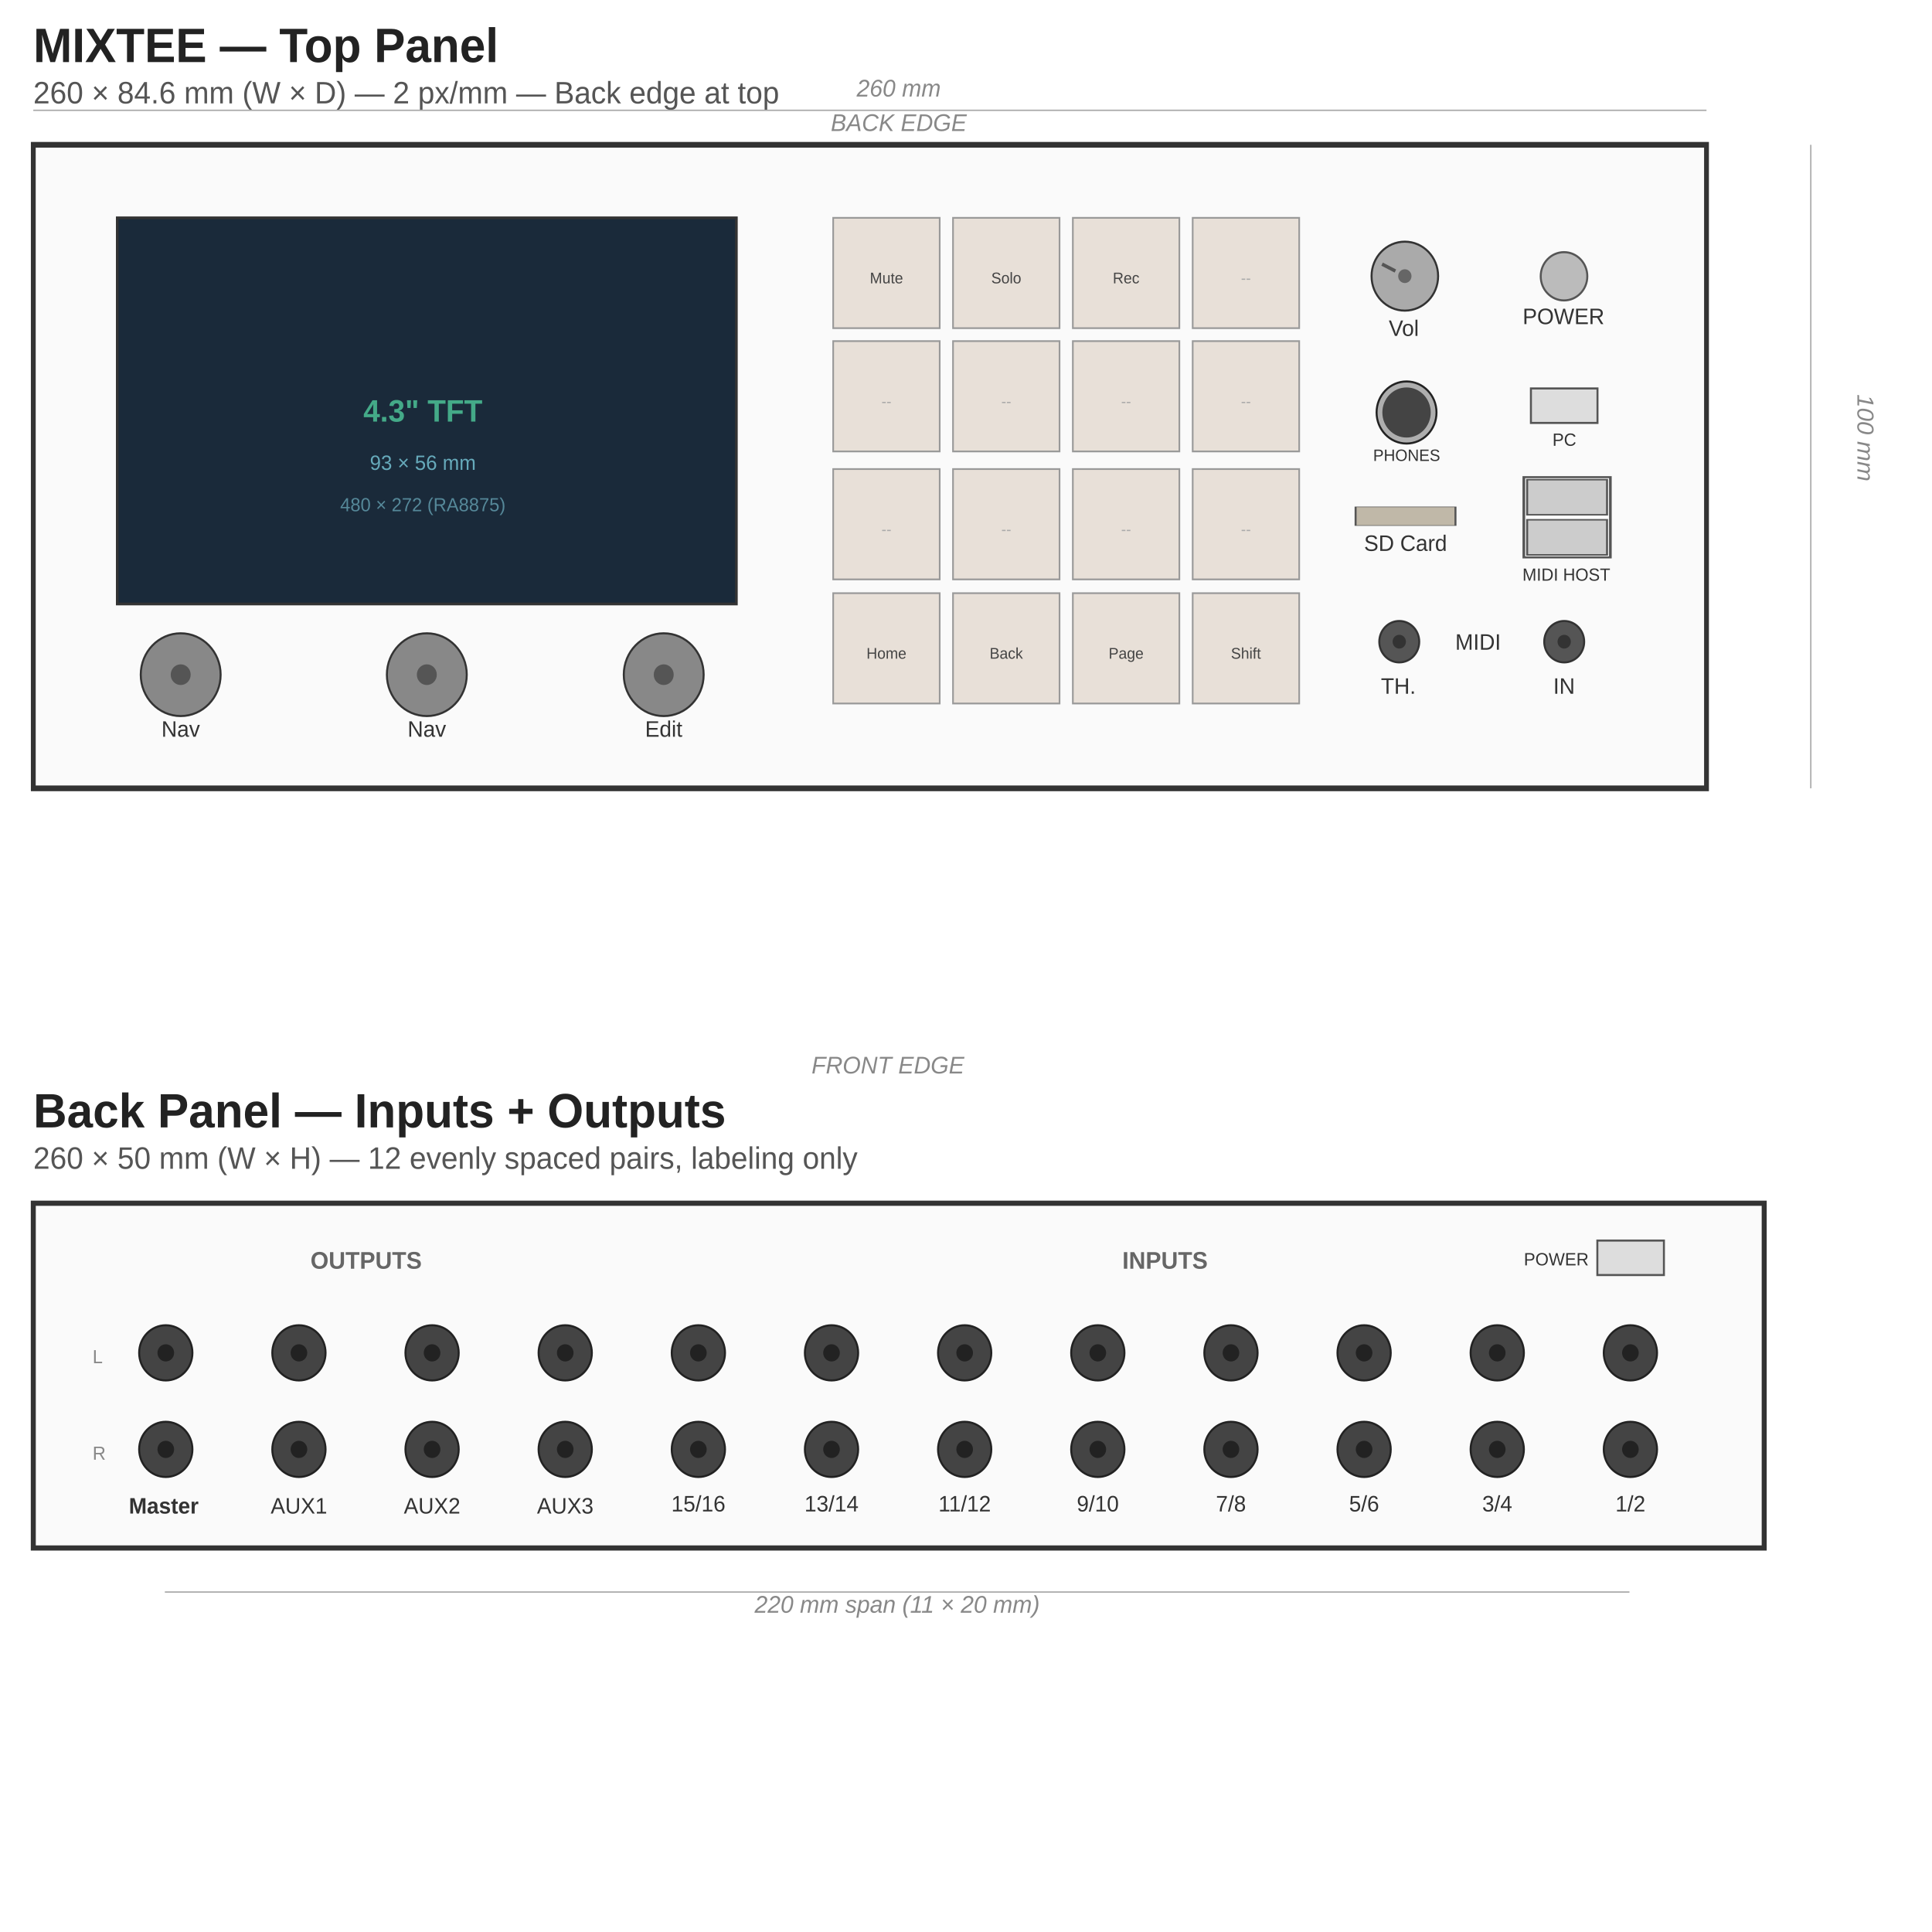
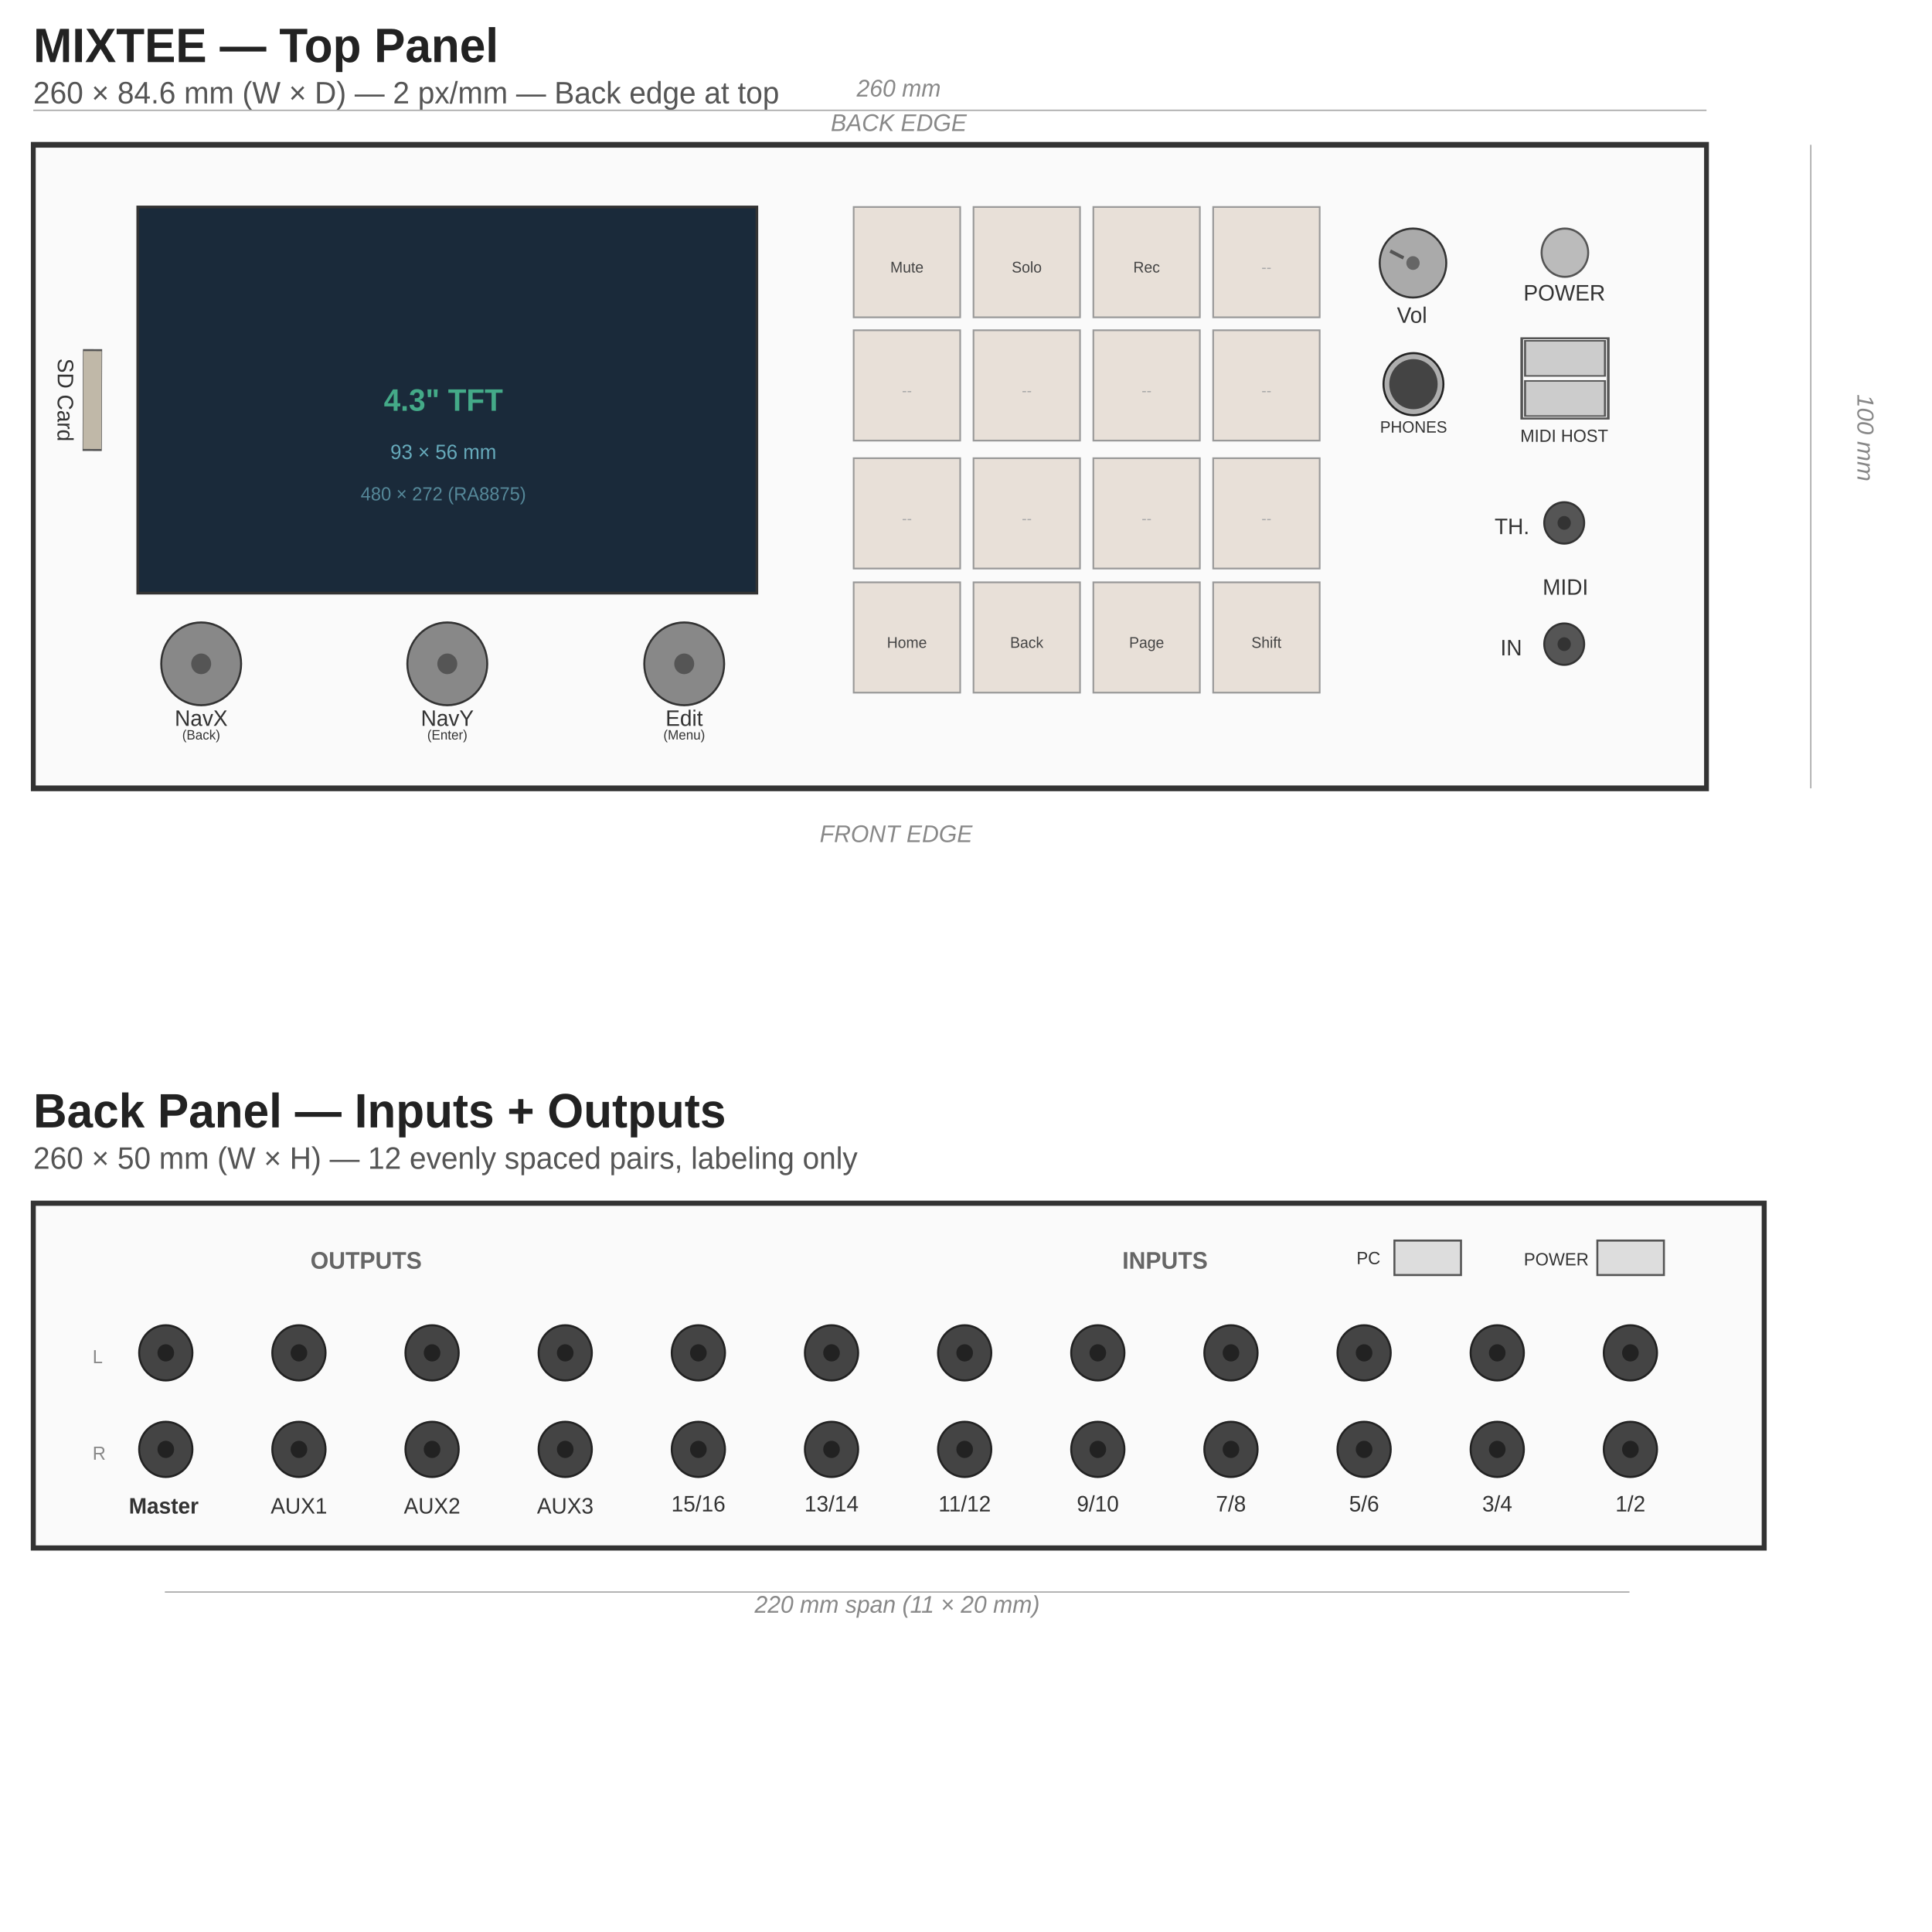
<svg xmlns="http://www.w3.org/2000/svg" width="100%" height="100%" viewBox="0 0 851 851" version="1.1" xml:space="preserve" style="fill-rule:evenodd;clip-rule:evenodd;">
  <g transform="matrix(1.4662,0,0,1.51856,14.662,27.3341)">
    <text x="0px" y="0px" style="font-family:'Arial-BoldMT', 'Arial', sans-serif;font-weight:700;font-size:14px;fill:rgb(34,34,34);">MIXTEE — T<tspan x="81.409px 89.961px " y="0px 0px ">op</tspan> Panel</text>
  </g>
  <g transform="matrix(1.4662,0,0,1.51856,14.662,45.5568)">
    <text x="0px" y="0px" style="font-family:'ArialMT', 'Arial', sans-serif;font-size:9px;fill:rgb(85,85,85);">260 × 84.6 mm (W × D) — 2 px/mm — Back edge at top</text>
  </g>
  <g transform="matrix(1.4662,0,0,1.51856,14.662,63.7795)">
    <g transform="matrix(0.966667,0,0,1.10454,0,0)">
      <rect x="0" y="0" width="520" height="169" style="fill:rgb(250,250,250);stroke:rgb(51,51,51);stroke-width:1.5px;" />
    </g>
-     <g transform="matrix(1,0,0,1,88.2258,103.698)">
+     <g transform="matrix(1,0,0,1,94.3797,100.551)">
      <circle cx="30" cy="50" r="12" style="fill:rgb(136,136,136);stroke:rgb(51,51,51);stroke-width:0.6px;" />
      <circle cx="30" cy="50" r="3" style="fill:rgb(85,85,85);" />
      <g transform="matrix(1,0,0,1,30,68)">
-         <text x="-5.78px" y="0px" style="font-family:'ArialMT', 'Arial', sans-serif;font-size:6.5px;fill:rgb(51,51,51);">Nav</text>
+         <text x="-7.947px" y="0px" style="font-family:'ArialMT', 'Arial', sans-serif;font-size:6.5px;fill:rgb(51,51,51);">NavY</text>
+         <g transform="matrix(3.95111,0,0,3.95111,6.0376,3.95111)">
+                 </g>
+         <text x="-6.038px" y="3.951px" style="font-family:'ArialMT', 'Arial', sans-serif;font-size:3.951px;fill:rgb(51,51,51);">(Enter)</text>
      </g>
    </g>
    <g transform="matrix(1,0,0,1,260,-4)">
      <text x="-20.422px" y="0px" style="font-family:'Arial-ItalicMT', 'Arial', sans-serif;font-style:italic;font-size:7px;fill:rgb(136,136,136);">BACK EDGE</text>
    </g>
-     <g transform="matrix(1,0,0,1,256.744,269.372)">
+     <g transform="matrix(1,0,0,1,259.204,202.255)">
      <text x="-22.945px" y="0px" style="font-family:'Arial-ItalicMT', 'Arial', sans-serif;font-style:italic;font-size:7px;fill:rgb(136,136,136);">FRONT EDGE</text>
    </g>
    <g transform="matrix(0.966667,0,0,1,1.77636e-14,0)">
      <path d="M0,-10L520,-10" style="fill:none;fill-rule:nonzero;stroke:rgb(170,170,170);stroke-width:0.4px;" />
    </g>
    <g transform="matrix(1,0,0,1,260,-14)">
      <text x="-12.643px" y="0px" style="font-family:'Arial-ItalicMT', 'Arial', sans-serif;font-style:italic;font-size:7px;fill:rgb(136,136,136);">260 mm</text>
    </g>
    <g transform="matrix(1,0,0,1.10454,0,-1.42109e-14)">
      <path d="M534,0L534,169" style="fill:none;fill-rule:nonzero;stroke:rgb(170,170,170);stroke-width:0.4px;" />
    </g>
    <g transform="matrix(-3.82857e-16,1,-1,-3.82857e-16,548,85)">
      <text x="-12.643px" y="0px" style="font-family:'Arial-ItalicMT', 'Arial', sans-serif;font-style:italic;font-size:7px;fill:rgb(136,136,136);">100 mm</text>
    </g>
-     <g transform="matrix(1,0,0,1,14.2836,103.698)">
+     <g transform="matrix(1,0,0,1,20.4374,100.551)">
      <circle cx="30" cy="50" r="12" style="fill:rgb(136,136,136);stroke:rgb(51,51,51);stroke-width:0.6px;" />
      <circle cx="30" cy="50" r="3" style="fill:rgb(85,85,85);" />
      <g transform="matrix(1,0,0,1,30,68)">
-         <text x="-5.78px" y="0px" style="font-family:'ArialMT', 'Arial', sans-serif;font-size:6.5px;fill:rgb(51,51,51);">Nav</text>
-       </g>
-     </g>
-     <g transform="matrix(1,0,0,1,159.395,45.6983)">
+         <text x="-7.947px" y="0px" style="font-family:'ArialMT', 'Arial', sans-serif;font-size:6.5px;fill:rgb(51,51,51);">NavX</text>
+         <g transform="matrix(3.95111,0,0,3.95111,5.7077,3.95111)">
+                 </g>
+         <text x="-5.708px" y="3.951px" style="font-family:'ArialMT', 'Arial', sans-serif;font-size:3.951px;fill:rgb(51,51,51);">(Back)</text>
+       </g>
+     </g>
+     <g transform="matrix(1,0,0,1,165.549,42.551)">
      <circle cx="30" cy="108" r="12" style="fill:rgb(136,136,136);stroke:rgb(51,51,51);stroke-width:0.6px;" />
      <circle cx="30" cy="108" r="3" style="fill:rgb(85,85,85);" />
      <g transform="matrix(1,0,0,1,30,126)">
        <text x="-5.6px" y="0px" style="font-family:'ArialMT', 'Arial', sans-serif;font-size:6.5px;fill:rgb(51,51,51);">Edit</text>
-       </g>
-     </g>
-     <g transform="matrix(1,0,0,1,-25.9557,-1.71119)">
+         <g transform="matrix(3.95111,0,0,3.95111,6.25753,3.95111)">
+                 </g>
+         <text x="-6.258px" y="3.951px" style="font-family:'ArialMT', 'Arial', sans-serif;font-size:3.951px;fill:rgb(51,51,51);">(Menu)</text>
+       </g>
+     </g>
+     <g transform="matrix(1,0,0,1,-19.8019,-4.85855)">
      <g transform="matrix(1,0,0,1,1.18154,-6.10192)">
        <rect x="50" y="29" width="186" height="112" style="fill:rgb(26,42,58);stroke:rgb(51,51,51);stroke-width:0.8px;" />
      </g>
      <g transform="matrix(1,0,0,1,143,82)">
        <text x="-17.886px" y="0px" style="font-family:'Arial-BoldMT', 'Arial', sans-serif;font-weight:700;font-size:9px;fill:rgb(68,170,136);">4.3" TFT</text>
      </g>
      <g transform="matrix(1,0,0,1,143,96)">
        <text x="-15.924px" y="0px" style="font-family:'ArialMT', 'Arial', sans-serif;font-size:6px;fill:rgb(102,170,187);">93 × 56 mm</text>
      </g>
      <g transform="matrix(1,0,0,1,143,108)">
        <text x="-24.844px" y="0px" style="font-family:'ArialMT', 'Arial', sans-serif;font-size:5.5px;fill:rgb(85,136,153);">480 × 272 (RA8875)</text>
      </g>
    </g>
-     <g transform="matrix(1,0,0,1,-9.69436,-7.81311)">
+     <g transform="matrix(1,0,0,1,-3.54051,-10.9605)">
      <rect x="250" y="29" width="32" height="32" style="fill:rgb(232,224,216);stroke:rgb(153,153,153);stroke-width:0.5px;" />
    </g>
-     <g transform="matrix(1,0,0,1,256.306,40.1869)">
+     <g transform="matrix(1,0,0,1,262.459,37.0395)">
      <text x="-5.002px" y="0px" style="font-family:'ArialMT', 'Arial', sans-serif;font-size:4.5px;fill:rgb(68,68,68);">Mute</text>
    </g>
-     <g transform="matrix(1,0,0,1,-9.69436,-7.81311)">
+     <g transform="matrix(1,0,0,1,-3.54051,-10.9605)">
      <rect x="286" y="29" width="32" height="32" style="fill:rgb(232,224,216);stroke:rgb(153,153,153);stroke-width:0.5px;" />
    </g>
-     <g transform="matrix(1,0,0,1,292.306,40.1869)">
+     <g transform="matrix(1,0,0,1,298.459,37.0395)">
      <text x="-4.503px" y="0px" style="font-family:'ArialMT', 'Arial', sans-serif;font-size:4.5px;fill:rgb(68,68,68);">Solo</text>
    </g>
-     <g transform="matrix(1,0,0,1,-9.69436,-7.81311)">
+     <g transform="matrix(1,0,0,1,-3.54051,-10.9605)">
      <rect x="322" y="29" width="32" height="32" style="fill:rgb(232,224,216);stroke:rgb(153,153,153);stroke-width:0.5px;" />
    </g>
-     <g transform="matrix(1,0,0,1,328.306,40.1869)">
+     <g transform="matrix(1,0,0,1,334.459,37.0395)">
      <text x="-4.001px" y="0px" style="font-family:'ArialMT', 'Arial', sans-serif;font-size:4.5px;fill:rgb(68,68,68);">Rec</text>
    </g>
-     <g transform="matrix(1,0,0,1,-9.69436,-7.81311)">
+     <g transform="matrix(1,0,0,1,-3.54051,-10.9605)">
      <rect x="358" y="29" width="32" height="32" style="fill:rgb(232,224,216);stroke:rgb(153,153,153);stroke-width:0.5px;" />
    </g>
-     <g transform="matrix(1,0,0,1,364.306,40.1869)">
-       <text x="-1.499px" y="0px" style="font-family:'ArialMT', 'Arial', sans-serif;font-size:4.5px;fill:rgb(170,170,170);">--</text>
-     </g>
-     <g transform="matrix(1,0,0,1,-9.69436,29.0574)">
+     <g transform="matrix(1,0,0,1,370.459,37.0395)">
+       <text x="-1.499px" y="0px" style="font-family:'ArialMT', 'Arial', sans-serif;font-size:4.5px;fill:rgb(170,170,170);">--</text>
+     </g>
+     <g transform="matrix(1,0,0,1,-3.54051,25.91)">
      <rect x="250" y="65" width="32" height="32" style="fill:rgb(232,224,216);stroke:rgb(153,153,153);stroke-width:0.5px;" />
    </g>
-     <g transform="matrix(1,0,0,1,256.306,113.057)">
-       <text x="-1.499px" y="0px" style="font-family:'ArialMT', 'Arial', sans-serif;font-size:4.5px;fill:rgb(170,170,170);">--</text>
-     </g>
-     <g transform="matrix(1,0,0,1,-9.69436,29.0574)">
+     <g transform="matrix(1,0,0,1,262.459,109.91)">
+       <text x="-1.499px" y="0px" style="font-family:'ArialMT', 'Arial', sans-serif;font-size:4.5px;fill:rgb(170,170,170);">--</text>
+     </g>
+     <g transform="matrix(1,0,0,1,-3.54051,25.91)">
      <rect x="286" y="65" width="32" height="32" style="fill:rgb(232,224,216);stroke:rgb(153,153,153);stroke-width:0.5px;" />
    </g>
-     <g transform="matrix(1,0,0,1,292.306,113.057)">
-       <text x="-1.499px" y="0px" style="font-family:'ArialMT', 'Arial', sans-serif;font-size:4.5px;fill:rgb(170,170,170);">--</text>
-     </g>
-     <g transform="matrix(1,0,0,1,-9.69436,29.0574)">
+     <g transform="matrix(1,0,0,1,298.459,109.91)">
+       <text x="-1.499px" y="0px" style="font-family:'ArialMT', 'Arial', sans-serif;font-size:4.5px;fill:rgb(170,170,170);">--</text>
+     </g>
+     <g transform="matrix(1,0,0,1,-3.54051,25.91)">
      <rect x="322" y="65" width="32" height="32" style="fill:rgb(232,224,216);stroke:rgb(153,153,153);stroke-width:0.5px;" />
    </g>
-     <g transform="matrix(1,0,0,1,328.306,113.057)">
-       <text x="-1.499px" y="0px" style="font-family:'ArialMT', 'Arial', sans-serif;font-size:4.5px;fill:rgb(170,170,170);">--</text>
-     </g>
-     <g transform="matrix(1,0,0,1,-9.69436,29.0574)">
+     <g transform="matrix(1,0,0,1,334.459,109.91)">
+       <text x="-1.499px" y="0px" style="font-family:'ArialMT', 'Arial', sans-serif;font-size:4.5px;fill:rgb(170,170,170);">--</text>
+     </g>
+     <g transform="matrix(1,0,0,1,-3.54051,25.91)">
      <rect x="358" y="65" width="32" height="32" style="fill:rgb(232,224,216);stroke:rgb(153,153,153);stroke-width:0.5px;" />
    </g>
-     <g transform="matrix(1,0,0,1,364.306,113.057)">
-       <text x="-1.499px" y="0px" style="font-family:'ArialMT', 'Arial', sans-serif;font-size:4.5px;fill:rgb(170,170,170);">--</text>
-     </g>
-     <g transform="matrix(1,0,0,1,-9.69436,-8.05648)">
+     <g transform="matrix(1,0,0,1,370.459,109.91)">
+       <text x="-1.499px" y="0px" style="font-family:'ArialMT', 'Arial', sans-serif;font-size:4.5px;fill:rgb(170,170,170);">--</text>
+     </g>
+     <g transform="matrix(1,0,0,1,-3.54051,-11.2038)">
      <rect x="250" y="65" width="32" height="32" style="fill:rgb(232,224,216);stroke:rgb(153,153,153);stroke-width:0.5px;" />
    </g>
-     <g transform="matrix(1,0,0,1,256.306,75.9435)">
-       <text x="-1.499px" y="0px" style="font-family:'ArialMT', 'Arial', sans-serif;font-size:4.5px;fill:rgb(170,170,170);">--</text>
-     </g>
-     <g transform="matrix(1,0,0,1,-9.69436,-8.05648)">
+     <g transform="matrix(1,0,0,1,262.459,72.7962)">
+       <text x="-1.499px" y="0px" style="font-family:'ArialMT', 'Arial', sans-serif;font-size:4.5px;fill:rgb(170,170,170);">--</text>
+     </g>
+     <g transform="matrix(1,0,0,1,-3.54051,-11.2038)">
      <rect x="286" y="65" width="32" height="32" style="fill:rgb(232,224,216);stroke:rgb(153,153,153);stroke-width:0.5px;" />
    </g>
-     <g transform="matrix(1,0,0,1,292.306,75.9435)">
-       <text x="-1.499px" y="0px" style="font-family:'ArialMT', 'Arial', sans-serif;font-size:4.5px;fill:rgb(170,170,170);">--</text>
-     </g>
-     <g transform="matrix(1,0,0,1,-9.69436,-8.05648)">
+     <g transform="matrix(1,0,0,1,298.459,72.7962)">
+       <text x="-1.499px" y="0px" style="font-family:'ArialMT', 'Arial', sans-serif;font-size:4.5px;fill:rgb(170,170,170);">--</text>
+     </g>
+     <g transform="matrix(1,0,0,1,-3.54051,-11.2038)">
      <rect x="322" y="65" width="32" height="32" style="fill:rgb(232,224,216);stroke:rgb(153,153,153);stroke-width:0.5px;" />
    </g>
-     <g transform="matrix(1,0,0,1,328.306,75.9435)">
-       <text x="-1.499px" y="0px" style="font-family:'ArialMT', 'Arial', sans-serif;font-size:4.5px;fill:rgb(170,170,170);">--</text>
-     </g>
-     <g transform="matrix(1,0,0,1,-9.69436,-8.05648)">
+     <g transform="matrix(1,0,0,1,334.459,72.7962)">
+       <text x="-1.499px" y="0px" style="font-family:'ArialMT', 'Arial', sans-serif;font-size:4.5px;fill:rgb(170,170,170);">--</text>
+     </g>
+     <g transform="matrix(1,0,0,1,-3.54051,-11.2038)">
      <rect x="358" y="65" width="32" height="32" style="fill:rgb(232,224,216);stroke:rgb(153,153,153);stroke-width:0.5px;" />
    </g>
-     <g transform="matrix(1,0,0,1,364.306,75.9435)">
-       <text x="-1.499px" y="0px" style="font-family:'ArialMT', 'Arial', sans-serif;font-size:4.5px;fill:rgb(170,170,170);">--</text>
-     </g>
-     <g transform="matrix(1,0,0,1,-9.69436,29.0574)">
+     <g transform="matrix(1,0,0,1,370.459,72.7962)">
+       <text x="-1.499px" y="0px" style="font-family:'ArialMT', 'Arial', sans-serif;font-size:4.5px;fill:rgb(170,170,170);">--</text>
+     </g>
+     <g transform="matrix(1,0,0,1,-3.54051,25.91)">
      <rect x="250" y="101" width="32" height="32" style="fill:rgb(232,224,216);stroke:rgb(153,153,153);stroke-width:0.5px;" />
    </g>
-     <g transform="matrix(1,0,0,1,256.306,149.057)">
+     <g transform="matrix(1,0,0,1,262.459,145.91)">
      <text x="-6.002px" y="0px" style="font-family:'ArialMT', 'Arial', sans-serif;font-size:4.5px;fill:rgb(68,68,68);">Home</text>
    </g>
-     <g transform="matrix(1,0,0,1,-9.69436,29.0574)">
+     <g transform="matrix(1,0,0,1,-3.54051,25.91)">
      <rect x="286" y="101" width="32" height="32" style="fill:rgb(232,224,216);stroke:rgb(153,153,153);stroke-width:0.5px;" />
    </g>
-     <g transform="matrix(1,0,0,1,292.306,149.057)">
+     <g transform="matrix(1,0,0,1,298.459,145.91)">
      <text x="-5.002px" y="0px" style="font-family:'ArialMT', 'Arial', sans-serif;font-size:4.5px;fill:rgb(68,68,68);">Back</text>
    </g>
-     <g transform="matrix(1,0,0,1,-9.69436,29.0574)">
+     <g transform="matrix(1,0,0,1,-3.54051,25.91)">
      <rect x="322" y="101" width="32" height="32" style="fill:rgb(232,224,216);stroke:rgb(153,153,153);stroke-width:0.5px;" />
    </g>
-     <g transform="matrix(1,0,0,1,328.306,149.057)">
+     <g transform="matrix(1,0,0,1,334.459,145.91)">
      <text x="-5.255px" y="0px" style="font-family:'ArialMT', 'Arial', sans-serif;font-size:4.5px;fill:rgb(68,68,68);">Page</text>
    </g>
-     <g transform="matrix(1,0,0,1,-9.69436,29.0574)">
+     <g transform="matrix(1,0,0,1,-3.54051,25.91)">
      <rect x="358" y="101" width="32" height="32" style="fill:rgb(232,224,216);stroke:rgb(153,153,153);stroke-width:0.5px;" />
    </g>
-     <g transform="matrix(1,0,0,1,364.306,149.057)">
+     <g transform="matrix(1,0,0,1,370.459,145.91)">
      <text x="-4.502px" y="0px" style="font-family:'ArialMT', 'Arial', sans-serif;font-size:4.5px;fill:rgb(68,68,68);">Shift</text>
    </g>
-     <g transform="matrix(1,0,0,1,-17.7486,55.7939)">
+     <g transform="matrix(-0.00387395,0.96551,-1.03571,-0.00387395,73.2047,-340.929)">
      <g transform="matrix(1,0,0,0.270312,0,39.774)">
        <rect x="415" y="35" width="30" height="20" style="fill:rgb(192,184,168);stroke:rgb(85,85,85);stroke-width:0.6px;" />
      </g>
      <g transform="matrix(1,0,0,1,430,62)">
        <text x="-12.462px" y="0px" style="font-family:'ArialMT', 'Arial', sans-serif;font-size:6.5px;fill:rgb(51,51,51);">SD Card</text>
      </g>
    </g>
-     <g transform="matrix(1,0,0,1,-17.9594,-42.9007)">
+     <g transform="matrix(1,0,0,1,-15.5062,-46.7034)">
      <circle cx="430" cy="81" r="10" style="fill:rgb(170,170,170);stroke:rgb(51,51,51);stroke-width:0.6px;" />
      <circle cx="430" cy="81" r="2" style="fill:rgb(102,102,102);" />
      <g transform="matrix(1,0,0,1,-6.83913,4.51689)">
        <path d="M430,73L434,75" style="fill:none;fill-rule:nonzero;stroke:rgb(85,85,85);stroke-width:1px;" />
      </g>
      <g transform="matrix(1,0,0,1,429.688,98.3363)">
        <text x="-4.518px" y="0px" style="font-family:'ArialMT', 'Arial', sans-serif;font-size:6.5px;fill:rgb(51,51,51);">V<tspan x="-0.541px 3.074px " y="0px 0px ">ol</tspan>
        </text>
      </g>
    </g>
-     <g transform="matrix(1,0,0,1,-17.4469,-39.352)">
+     <g transform="matrix(1,0,0,1,-15.3677,-47.5715)">
      <circle cx="430" cy="117" r="9" style="fill:rgb(174,174,174);stroke:rgb(34,34,34);stroke-width:0.6px;" />
      <g transform="matrix(2.42227,0,0,2.42227,-611.575,-166.405)">
        <circle cx="430" cy="117" r="3" style="fill:rgb(68,68,68);" />
      </g>
      <g transform="matrix(0.73399,0,0,0.73399,430.037,131.052)">
        <g transform="matrix(6.5,0,0,6.5,13.7252,0)">
                </g>
        <text x="-13.725px" y="0px" style="font-family:'ArialMT', 'Arial', sans-serif;font-size:6.5px;fill:rgb(51,51,51);">PHONES</text>
      </g>
    </g>
  </g>
  <g transform="matrix(1.4662,0,0,1.51856,14.662,496.589)">
    <text x="0px" y="0px" style="font-family:'Arial-BoldMT', 'Arial', sans-serif;font-weight:700;font-size:14px;fill:rgb(34,34,34);">Back Panel — Inputs + Outputs</text>
  </g>
  <g transform="matrix(1.4662,0,0,1.51856,14.662,514.812)">
    <text x="0px" y="0px" style="font-family:'ArialMT', 'Arial', sans-serif;font-size:9px;fill:rgb(85,85,85);">260 × 50 mm (W × H) — 12 evenly spaced pairs, labeling only</text>
  </g>
  <g transform="matrix(1.4662,0,0,1.51856,14.662,416.085)">
    <g transform="matrix(1,0,0,1,0,75.0132)">
      <rect x="0" y="0" width="520" height="100" style="fill:rgb(250,250,250);stroke:rgb(51,51,51);stroke-width:1.5px;" />
    </g>
    <g transform="matrix(1,0,0,1,17.8053,121.412)">
      <text x="0px" y="0px" style="font-family:'ArialMT', 'Arial', sans-serif;font-size:5.5px;fill:rgb(136,136,136);">L</text>
    </g>
    <g transform="matrix(1,0,0,1,17.8053,149.412)">
      <text x="0px" y="0px" style="font-family:'ArialMT', 'Arial', sans-serif;font-size:5.5px;fill:rgb(136,136,136);">R</text>
    </g>
    <g transform="matrix(1,0,0,1,-0.194695,82.4116)">
      <circle cx="40" cy="36" r="8" style="fill:rgb(68,68,68);stroke:rgb(34,34,34);stroke-width:0.6px;" />
    </g>
    <g transform="matrix(1,0,0,1,-0.194695,82.4116)">
      <circle cx="40" cy="36" r="2.5" style="fill:rgb(34,34,34);" />
    </g>
    <g transform="matrix(1,0,0,1,-0.194695,82.4116)">
      <circle cx="40" cy="64" r="8" style="fill:rgb(68,68,68);stroke:rgb(34,34,34);stroke-width:0.6px;" />
    </g>
    <g transform="matrix(1,0,0,1,-0.194695,82.4116)">
      <circle cx="40" cy="64" r="2.5" style="fill:rgb(34,34,34);" />
    </g>
    <g transform="matrix(1,0,0,1,79.8092,165.02)">
      <text x="-8.49px" y="0px" style="font-family:'ArialMT', 'Arial', sans-serif;font-size:6.5px;fill:rgb(51,51,51);">AUX1</text>
    </g>
    <g transform="matrix(1,0,0,1,-0.194695,82.4116)">
      <circle cx="80" cy="36" r="8" style="fill:rgb(68,68,68);stroke:rgb(34,34,34);stroke-width:0.6px;" />
    </g>
    <g transform="matrix(1,0,0,1,-0.194695,82.4116)">
      <circle cx="80" cy="36" r="2.5" style="fill:rgb(34,34,34);" />
    </g>
    <g transform="matrix(1,0,0,1,-0.194695,82.4116)">
      <circle cx="80" cy="64" r="8" style="fill:rgb(68,68,68);stroke:rgb(34,34,34);stroke-width:0.6px;" />
    </g>
    <g transform="matrix(1,0,0,1,-0.194695,82.4116)">
      <circle cx="80" cy="64" r="2.5" style="fill:rgb(34,34,34);" />
    </g>
    <g transform="matrix(1,0,0,1,119.809,165.02)">
      <text x="-8.49px" y="0px" style="font-family:'ArialMT', 'Arial', sans-serif;font-size:6.5px;fill:rgb(51,51,51);">AUX2</text>
    </g>
    <g transform="matrix(1,0,0,1,-0.194695,82.4116)">
      <circle cx="120" cy="36" r="8" style="fill:rgb(68,68,68);stroke:rgb(34,34,34);stroke-width:0.6px;" />
    </g>
    <g transform="matrix(1,0,0,1,-0.194695,82.4116)">
      <circle cx="120" cy="36" r="2.5" style="fill:rgb(34,34,34);" />
    </g>
    <g transform="matrix(1,0,0,1,-0.194695,82.4116)">
      <circle cx="120" cy="64" r="8" style="fill:rgb(68,68,68);stroke:rgb(34,34,34);stroke-width:0.6px;" />
    </g>
    <g transform="matrix(1,0,0,1,-0.194695,82.4116)">
      <circle cx="120" cy="64" r="2.5" style="fill:rgb(34,34,34);" />
    </g>
    <g transform="matrix(1,0,0,1,159.809,165.02)">
      <text x="-8.49px" y="0px" style="font-family:'ArialMT', 'Arial', sans-serif;font-size:6.5px;fill:rgb(51,51,51);">AUX3</text>
    </g>
    <g transform="matrix(1,0,0,1,-0.194695,82.4116)">
      <circle cx="160" cy="36" r="8" style="fill:rgb(68,68,68);stroke:rgb(34,34,34);stroke-width:0.6px;" />
    </g>
    <g transform="matrix(1,0,0,1,-0.194695,82.4116)">
      <circle cx="160" cy="36" r="2.5" style="fill:rgb(34,34,34);" />
    </g>
    <g transform="matrix(1,0,0,1,-0.194695,82.4116)">
      <circle cx="160" cy="64" r="8" style="fill:rgb(68,68,68);stroke:rgb(34,34,34);stroke-width:0.6px;" />
    </g>
    <g transform="matrix(1,0,0,1,-0.194695,82.4116)">
      <circle cx="160" cy="64" r="2.5" style="fill:rgb(34,34,34);" />
    </g>
    <g transform="matrix(1,0,0,1,39.1853,165.026)">
      <text x="-10.477px" y="0px" style="font-family:'Arial-BoldMT', 'Arial', sans-serif;font-weight:700;font-size:6.5px;fill:rgb(51,51,51);">Master</text>
    </g>
    <g transform="matrix(1,0,0,1,-0.194695,82.4116)">
      <circle cx="200" cy="36" r="8" style="fill:rgb(68,68,68);stroke:rgb(34,34,34);stroke-width:0.6px;" />
    </g>
    <g transform="matrix(1,0,0,1,-0.194695,82.4116)">
      <circle cx="200" cy="36" r="2.5" style="fill:rgb(34,34,34);" />
    </g>
    <g transform="matrix(1,0,0,1,-0.194695,82.4116)">
      <circle cx="200" cy="64" r="8" style="fill:rgb(68,68,68);stroke:rgb(34,34,34);stroke-width:0.6px;" />
    </g>
    <g transform="matrix(1,0,0,1,-0.194695,82.4116)">
      <circle cx="200" cy="64" r="2.5" style="fill:rgb(34,34,34);" />
    </g>
    <g transform="matrix(1,0,0,1,199.805,164.412)">
      <text x="-8.133px" y="0px" style="font-family:'ArialMT', 'Arial', sans-serif;font-size:6.5px;fill:rgb(51,51,51);">15/16</text>
    </g>
    <g transform="matrix(1,0,0,1,-0.194695,82.4116)">
      <circle cx="240" cy="36" r="8" style="fill:rgb(68,68,68);stroke:rgb(34,34,34);stroke-width:0.6px;" />
    </g>
    <g transform="matrix(1,0,0,1,-0.194695,82.4116)">
      <circle cx="240" cy="36" r="2.5" style="fill:rgb(34,34,34);" />
    </g>
    <g transform="matrix(1,0,0,1,-0.194695,82.4116)">
      <circle cx="240" cy="64" r="8" style="fill:rgb(68,68,68);stroke:rgb(34,34,34);stroke-width:0.6px;" />
    </g>
    <g transform="matrix(1,0,0,1,-0.194695,82.4116)">
      <circle cx="240" cy="64" r="2.5" style="fill:rgb(34,34,34);" />
    </g>
    <g transform="matrix(1,0,0,1,239.805,164.412)">
      <text x="-8.133px" y="0px" style="font-family:'ArialMT', 'Arial', sans-serif;font-size:6.5px;fill:rgb(51,51,51);">13/14</text>
    </g>
    <g transform="matrix(1,0,0,1,-0.194695,82.4116)">
      <circle cx="280" cy="36" r="8" style="fill:rgb(68,68,68);stroke:rgb(34,34,34);stroke-width:0.6px;" />
    </g>
    <g transform="matrix(1,0,0,1,-0.194695,82.4116)">
      <circle cx="280" cy="36" r="2.5" style="fill:rgb(34,34,34);" />
    </g>
    <g transform="matrix(1,0,0,1,-0.194695,82.4116)">
      <circle cx="280" cy="64" r="8" style="fill:rgb(68,68,68);stroke:rgb(34,34,34);stroke-width:0.6px;" />
    </g>
    <g transform="matrix(1,0,0,1,-0.194695,82.4116)">
      <circle cx="280" cy="64" r="2.5" style="fill:rgb(34,34,34);" />
    </g>
    <g transform="matrix(1,0,0,1,279.805,164.412)">
      <text x="-7.892px" y="0px" style="font-family:'ArialMT', 'Arial', sans-serif;font-size:6.5px;fill:rgb(51,51,51);">1<tspan x="-4.759px -1.144px " y="0px 0px ">1/</tspan>12</text>
    </g>
    <g transform="matrix(1,0,0,1,-0.194695,82.4116)">
      <circle cx="320" cy="36" r="8" style="fill:rgb(68,68,68);stroke:rgb(34,34,34);stroke-width:0.6px;" />
    </g>
    <g transform="matrix(1,0,0,1,-0.194695,82.4116)">
      <circle cx="320" cy="36" r="2.5" style="fill:rgb(34,34,34);" />
    </g>
    <g transform="matrix(1,0,0,1,-0.194695,82.4116)">
      <circle cx="320" cy="64" r="8" style="fill:rgb(68,68,68);stroke:rgb(34,34,34);stroke-width:0.6px;" />
    </g>
    <g transform="matrix(1,0,0,1,-0.194695,82.4116)">
      <circle cx="320" cy="64" r="2.5" style="fill:rgb(34,34,34);" />
    </g>
    <g transform="matrix(1,0,0,1,319.805,164.412)">
      <text x="-6.325px" y="0px" style="font-family:'ArialMT', 'Arial', sans-serif;font-size:6.5px;fill:rgb(51,51,51);">9/10</text>
    </g>
    <g transform="matrix(1,0,0,1,-0.194695,82.4116)">
      <circle cx="360" cy="36" r="8" style="fill:rgb(68,68,68);stroke:rgb(34,34,34);stroke-width:0.6px;" />
    </g>
    <g transform="matrix(1,0,0,1,-0.194695,82.4116)">
      <circle cx="360" cy="36" r="2.5" style="fill:rgb(34,34,34);" />
    </g>
    <g transform="matrix(1,0,0,1,-0.194695,82.4116)">
      <circle cx="360" cy="64" r="8" style="fill:rgb(68,68,68);stroke:rgb(34,34,34);stroke-width:0.6px;" />
    </g>
    <g transform="matrix(1,0,0,1,-0.194695,82.4116)">
      <circle cx="360" cy="64" r="2.5" style="fill:rgb(34,34,34);" />
    </g>
    <g transform="matrix(1,0,0,1,359.805,164.412)">
      <text x="-4.518px" y="0px" style="font-family:'ArialMT', 'Arial', sans-serif;font-size:6.5px;fill:rgb(51,51,51);">7/8</text>
    </g>
    <g transform="matrix(1,0,0,1,-0.194695,82.4116)">
      <circle cx="400" cy="36" r="8" style="fill:rgb(68,68,68);stroke:rgb(34,34,34);stroke-width:0.6px;" />
    </g>
    <g transform="matrix(1,0,0,1,-0.194695,82.4116)">
      <circle cx="400" cy="36" r="2.5" style="fill:rgb(34,34,34);" />
    </g>
    <g transform="matrix(1,0,0,1,-0.194695,82.4116)">
      <circle cx="400" cy="64" r="8" style="fill:rgb(68,68,68);stroke:rgb(34,34,34);stroke-width:0.6px;" />
    </g>
    <g transform="matrix(1,0,0,1,-0.194695,82.4116)">
      <circle cx="400" cy="64" r="2.5" style="fill:rgb(34,34,34);" />
    </g>
    <g transform="matrix(1,0,0,1,399.805,164.412)">
      <text x="-4.518px" y="0px" style="font-family:'ArialMT', 'Arial', sans-serif;font-size:6.5px;fill:rgb(51,51,51);">5/6</text>
    </g>
    <g transform="matrix(1,0,0,1,-0.194695,82.4116)">
      <circle cx="440" cy="36" r="8" style="fill:rgb(68,68,68);stroke:rgb(34,34,34);stroke-width:0.6px;" />
    </g>
    <g transform="matrix(1,0,0,1,-0.194695,82.4116)">
      <circle cx="440" cy="36" r="2.5" style="fill:rgb(34,34,34);" />
    </g>
    <g transform="matrix(1,0,0,1,-0.194695,82.4116)">
      <circle cx="440" cy="64" r="8" style="fill:rgb(68,68,68);stroke:rgb(34,34,34);stroke-width:0.6px;" />
    </g>
    <g transform="matrix(1,0,0,1,-0.194695,82.4116)">
      <circle cx="440" cy="64" r="2.5" style="fill:rgb(34,34,34);" />
    </g>
    <g transform="matrix(1,0,0,1,439.805,164.412)">
      <text x="-4.518px" y="0px" style="font-family:'ArialMT', 'Arial', sans-serif;font-size:6.5px;fill:rgb(51,51,51);">3/4</text>
    </g>
    <g transform="matrix(1,0,0,1,-0.194695,82.4116)">
      <circle cx="480" cy="36" r="8" style="fill:rgb(68,68,68);stroke:rgb(34,34,34);stroke-width:0.6px;" />
    </g>
    <g transform="matrix(1,0,0,1,-0.194695,82.4116)">
      <circle cx="480" cy="36" r="2.5" style="fill:rgb(34,34,34);" />
    </g>
    <g transform="matrix(1,0,0,1,-0.194695,82.4116)">
      <circle cx="480" cy="64" r="8" style="fill:rgb(68,68,68);stroke:rgb(34,34,34);stroke-width:0.6px;" />
    </g>
    <g transform="matrix(1,0,0,1,-0.194695,82.4116)">
      <circle cx="480" cy="64" r="2.5" style="fill:rgb(34,34,34);" />
    </g>
    <g transform="matrix(1,0,0,1,479.805,164.412)">
      <text x="-4.518px" y="0px" style="font-family:'ArialMT', 'Arial', sans-serif;font-size:6.5px;fill:rgb(51,51,51);">1/2</text>
    </g>
    <g transform="matrix(1,0,0,1,100,94.0042)">
      <text x="-16.722px" y="0px" style="font-family:'Arial-BoldMT', 'Arial', sans-serif;font-weight:700;font-size:7px;fill:rgb(102,102,102);">OUTPUTS</text>
    </g>
    <g transform="matrix(1,0,0,1,340,94.0042)">
      <text x="-12.834px" y="0px" style="font-family:'Arial-BoldMT', 'Arial', sans-serif;font-weight:700;font-size:7px;fill:rgb(102,102,102);">INPUTS</text>
    </g>
    <g transform="matrix(1,0,0,1,-0.47533,93.7887)">
      <path d="M40,94L480,94" style="fill:none;fill-rule:nonzero;stroke:rgb(170,170,170);stroke-width:0.4px;" />
    </g>
    <g transform="matrix(1,0,0,1,259.525,193.789)">
      <text x="-42.827px" y="0px" style="font-family:'Arial-ItalicMT', 'Arial', sans-serif;font-style:italic;font-size:7px;fill:rgb(136,136,136);">220 mm span (1<tspan x="7.232px 11.125px " y="0px 0px ">1 </tspan>× 20 mm)</text>
    </g>
  </g>
  <g transform="matrix(1.4662,0,0,1.51856,14.662,649.944)">
-     <g transform="matrix(1,0,0,1,435.861,-397.859)">
+     <g transform="matrix(1,0,0,1,436.122,-404.703)">
      <circle cx="24" cy="50" r="7" style="fill:rgb(187,187,187);stroke:rgb(85,85,85);stroke-width:0.6px;" />
      <g transform="matrix(1,0,0,1,23.8479,63.8704)">
        <g transform="matrix(6.5,0,0,6.5,12.278,0)">
                </g>
        <text x="-12.278px" y="0px" style="font-family:'ArialMT', 'Arial', sans-serif;font-size:6.5px;fill:rgb(51,51,51);">POWER</text>
      </g>
    </g>
-     <g transform="matrix(1,0,0,1,396.788,-327.319)">
+     <g transform="matrix(1,0,0,1,396.158,-367.597)">
      <g transform="matrix(1,0,0,0.727426,0,16.627)">
        <rect x="52" y="30" width="24" height="14" style="fill:rgb(204,204,204);stroke:rgb(85,85,85);stroke-width:0.6px;" />
      </g>
      <g transform="matrix(1,0,0,0.727426,0,16.627)">
        <rect x="52" y="46" width="24" height="14" style="fill:rgb(204,204,204);stroke:rgb(85,85,85);stroke-width:0.6px;" />
      </g>
      <g transform="matrix(1,0,0,0.727426,0,16.627)">
        <rect x="51" y="29" width="26" height="32" style="fill:none;stroke:rgb(85,85,85);stroke-width:0.8px;" />
      </g>
      <g transform="matrix(0.785766,0,0,0.785766,63.7687,67.7558)">
        <g transform="matrix(6.5,0,0,6.5,16.7911,0)">
                </g>
        <text x="-16.791px" y="0px" style="font-family:'ArialMT', 'Arial', sans-serif;font-size:6.5px;fill:rgb(51,51,51);">MIDI HOST</text>
      </g>
    </g>
-     <g transform="matrix(1,0,0,1,302.368,-291.87)">
+     <g transform="matrix(1,0,0,1,351.918,-291.157)">
      <circle cx="108" cy="50" r="6" style="fill:rgb(85,85,85);stroke:rgb(51,51,51);stroke-width:0.6px;" />
      <circle cx="108" cy="50" r="2" style="fill:rgb(51,51,51);" />
    </g>
-     <g transform="matrix(1,0,0,1,351.918,-291.87)">
+     <g transform="matrix(1,0,0,1,351.918,-326.323)">
      <circle cx="108" cy="50" r="6" style="fill:rgb(85,85,85);stroke:rgb(51,51,51);stroke-width:0.6px;" />
      <circle cx="108" cy="50" r="2" style="fill:rgb(51,51,51);" />
    </g>
-     <g transform="matrix(1,0,0,1,434.042,-239.544)">
+     <g transform="matrix(1,0,0,1,460.296,-255.484)">
      <text x="-6.86px" y="0px" style="font-family:'ArialMT', 'Arial', sans-serif;font-size:6.5px;fill:rgb(51,51,51);">MIDI</text>
    </g>
-     <g transform="matrix(1,0,0,1,410.092,-226.767)">
+     <g transform="matrix(1,0,0,1,444.239,-273.068)">
      <g transform="matrix(6.5,0,0,6.5,5.23523,0)">
            </g>
      <text x="-5.235px" y="0px" style="font-family:'ArialMT', 'Arial', sans-serif;font-size:6.5px;fill:rgb(51,51,51);">TH.</text>
    </g>
-     <g transform="matrix(1,0,0,1,459.882,-226.767)">
+     <g transform="matrix(1,0,0,1,443.996,-237.901)">
      <g transform="matrix(6.5,0,0,6.5,3.25,0)">
            </g>
      <text x="-3.25px" y="0px" style="font-family:'ArialMT', 'Arial', sans-serif;font-size:6.5px;fill:rgb(51,51,51);">IN</text>
    </g>
    <g transform="matrix(1,0,0,1,337.875,-112.159)">
      <rect x="132" y="44" width="20" height="10" style="fill:rgb(221,221,221);stroke:rgb(85,85,85);stroke-width:0.6px;" />
      <g transform="matrix(0.793248,0,0,0.793248,119.66,51.1914)">
        <g transform="matrix(6.5,0,0,6.5,12.278,0)">
                </g>
        <text x="-12.278px" y="0px" style="font-family:'ArialMT', 'Arial', sans-serif;font-size:6.5px;fill:rgb(51,51,51);">POWER</text>
      </g>
    </g>
-     <g transform="matrix(1,0,0,1,317.918,-359.326)">
-       <rect x="132" y="44" width="20" height="10" style="fill:rgb(221,221,221);stroke:rgb(85,85,85);stroke-width:0.6px;" />
-       <g transform="matrix(0.793248,0,0,0.793248,142.05,60.6342)">
+     <g transform="matrix(1,0,0,1,293.044,-110.507)">
+       <g transform="matrix(1,0,0,1,-16.1319,-1.65143)">
+         <rect x="132" y="44" width="20" height="10" style="fill:rgb(221,221,221);stroke:rgb(85,85,85);stroke-width:0.6px;" />
+       </g>
+       <g transform="matrix(0.793248,0,0,0.793248,108.072,49.194)">
        <g transform="matrix(6.5,0,0,6.5,4.51477,0)">
                </g>
        <text x="-4.515px" y="0px" style="font-family:'ArialMT', 'Arial', sans-serif;font-size:6.5px;fill:rgb(51,51,51);">PC</text>
      </g>
    </g>
  </g>
</svg>
